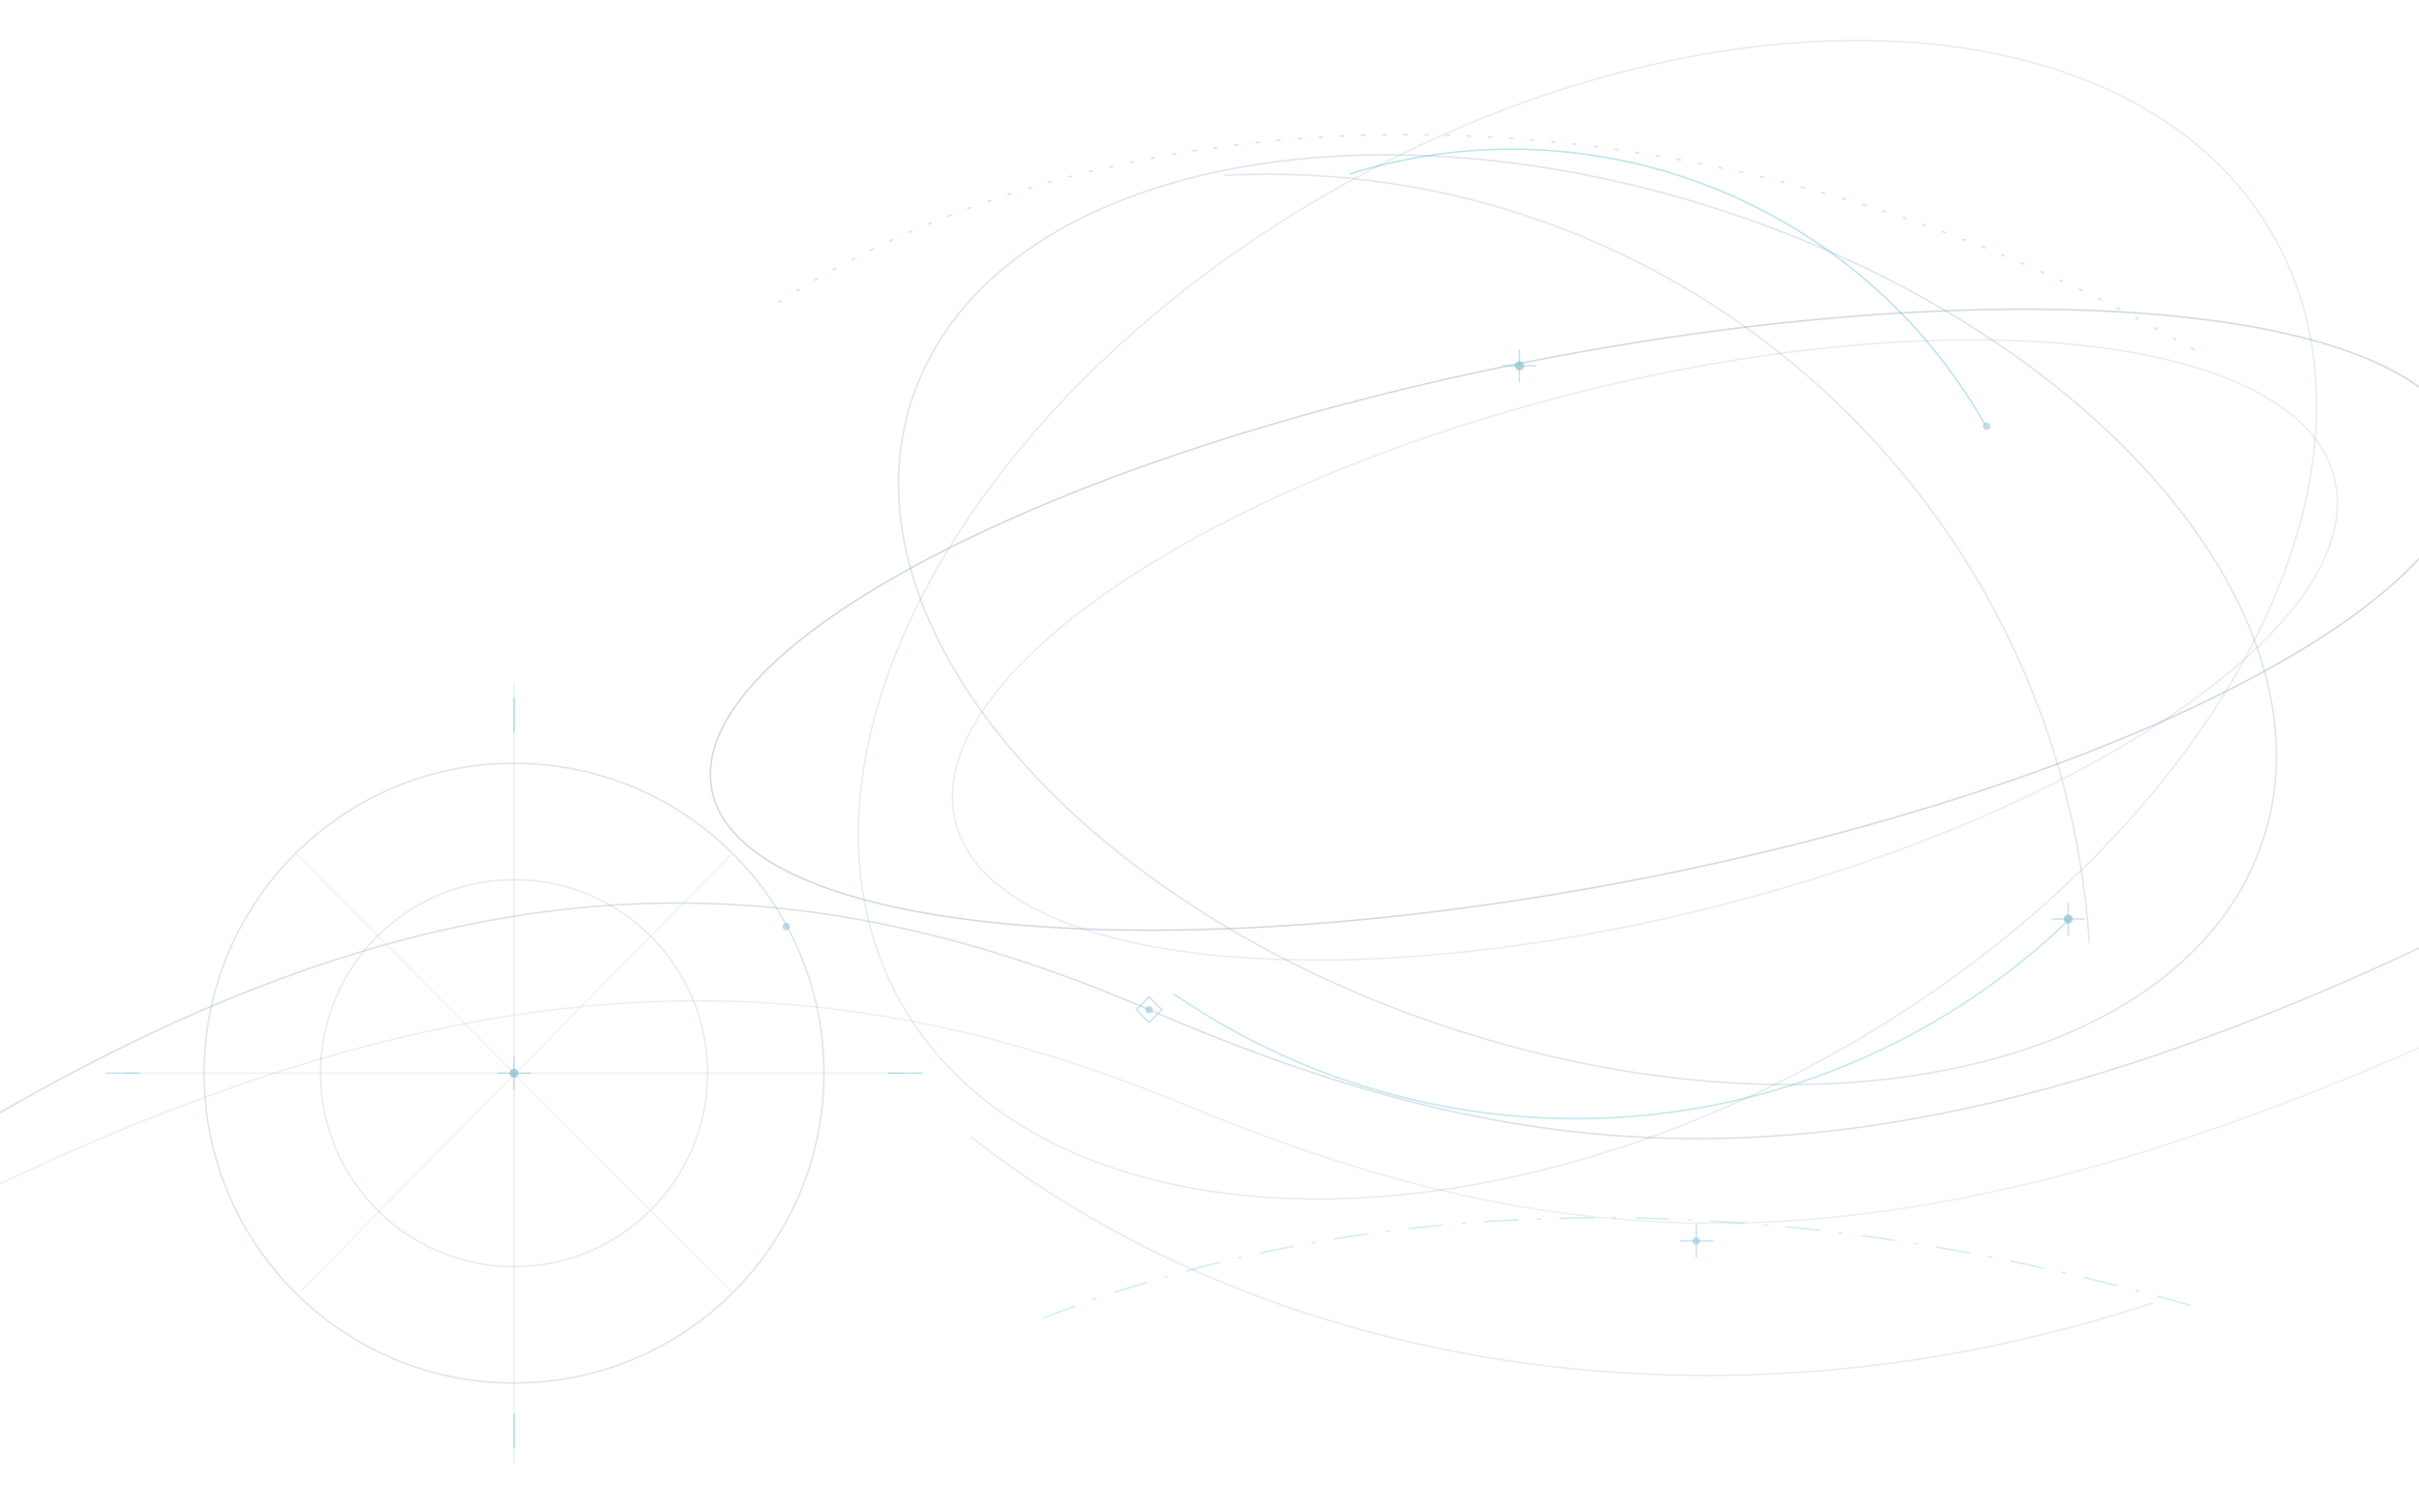
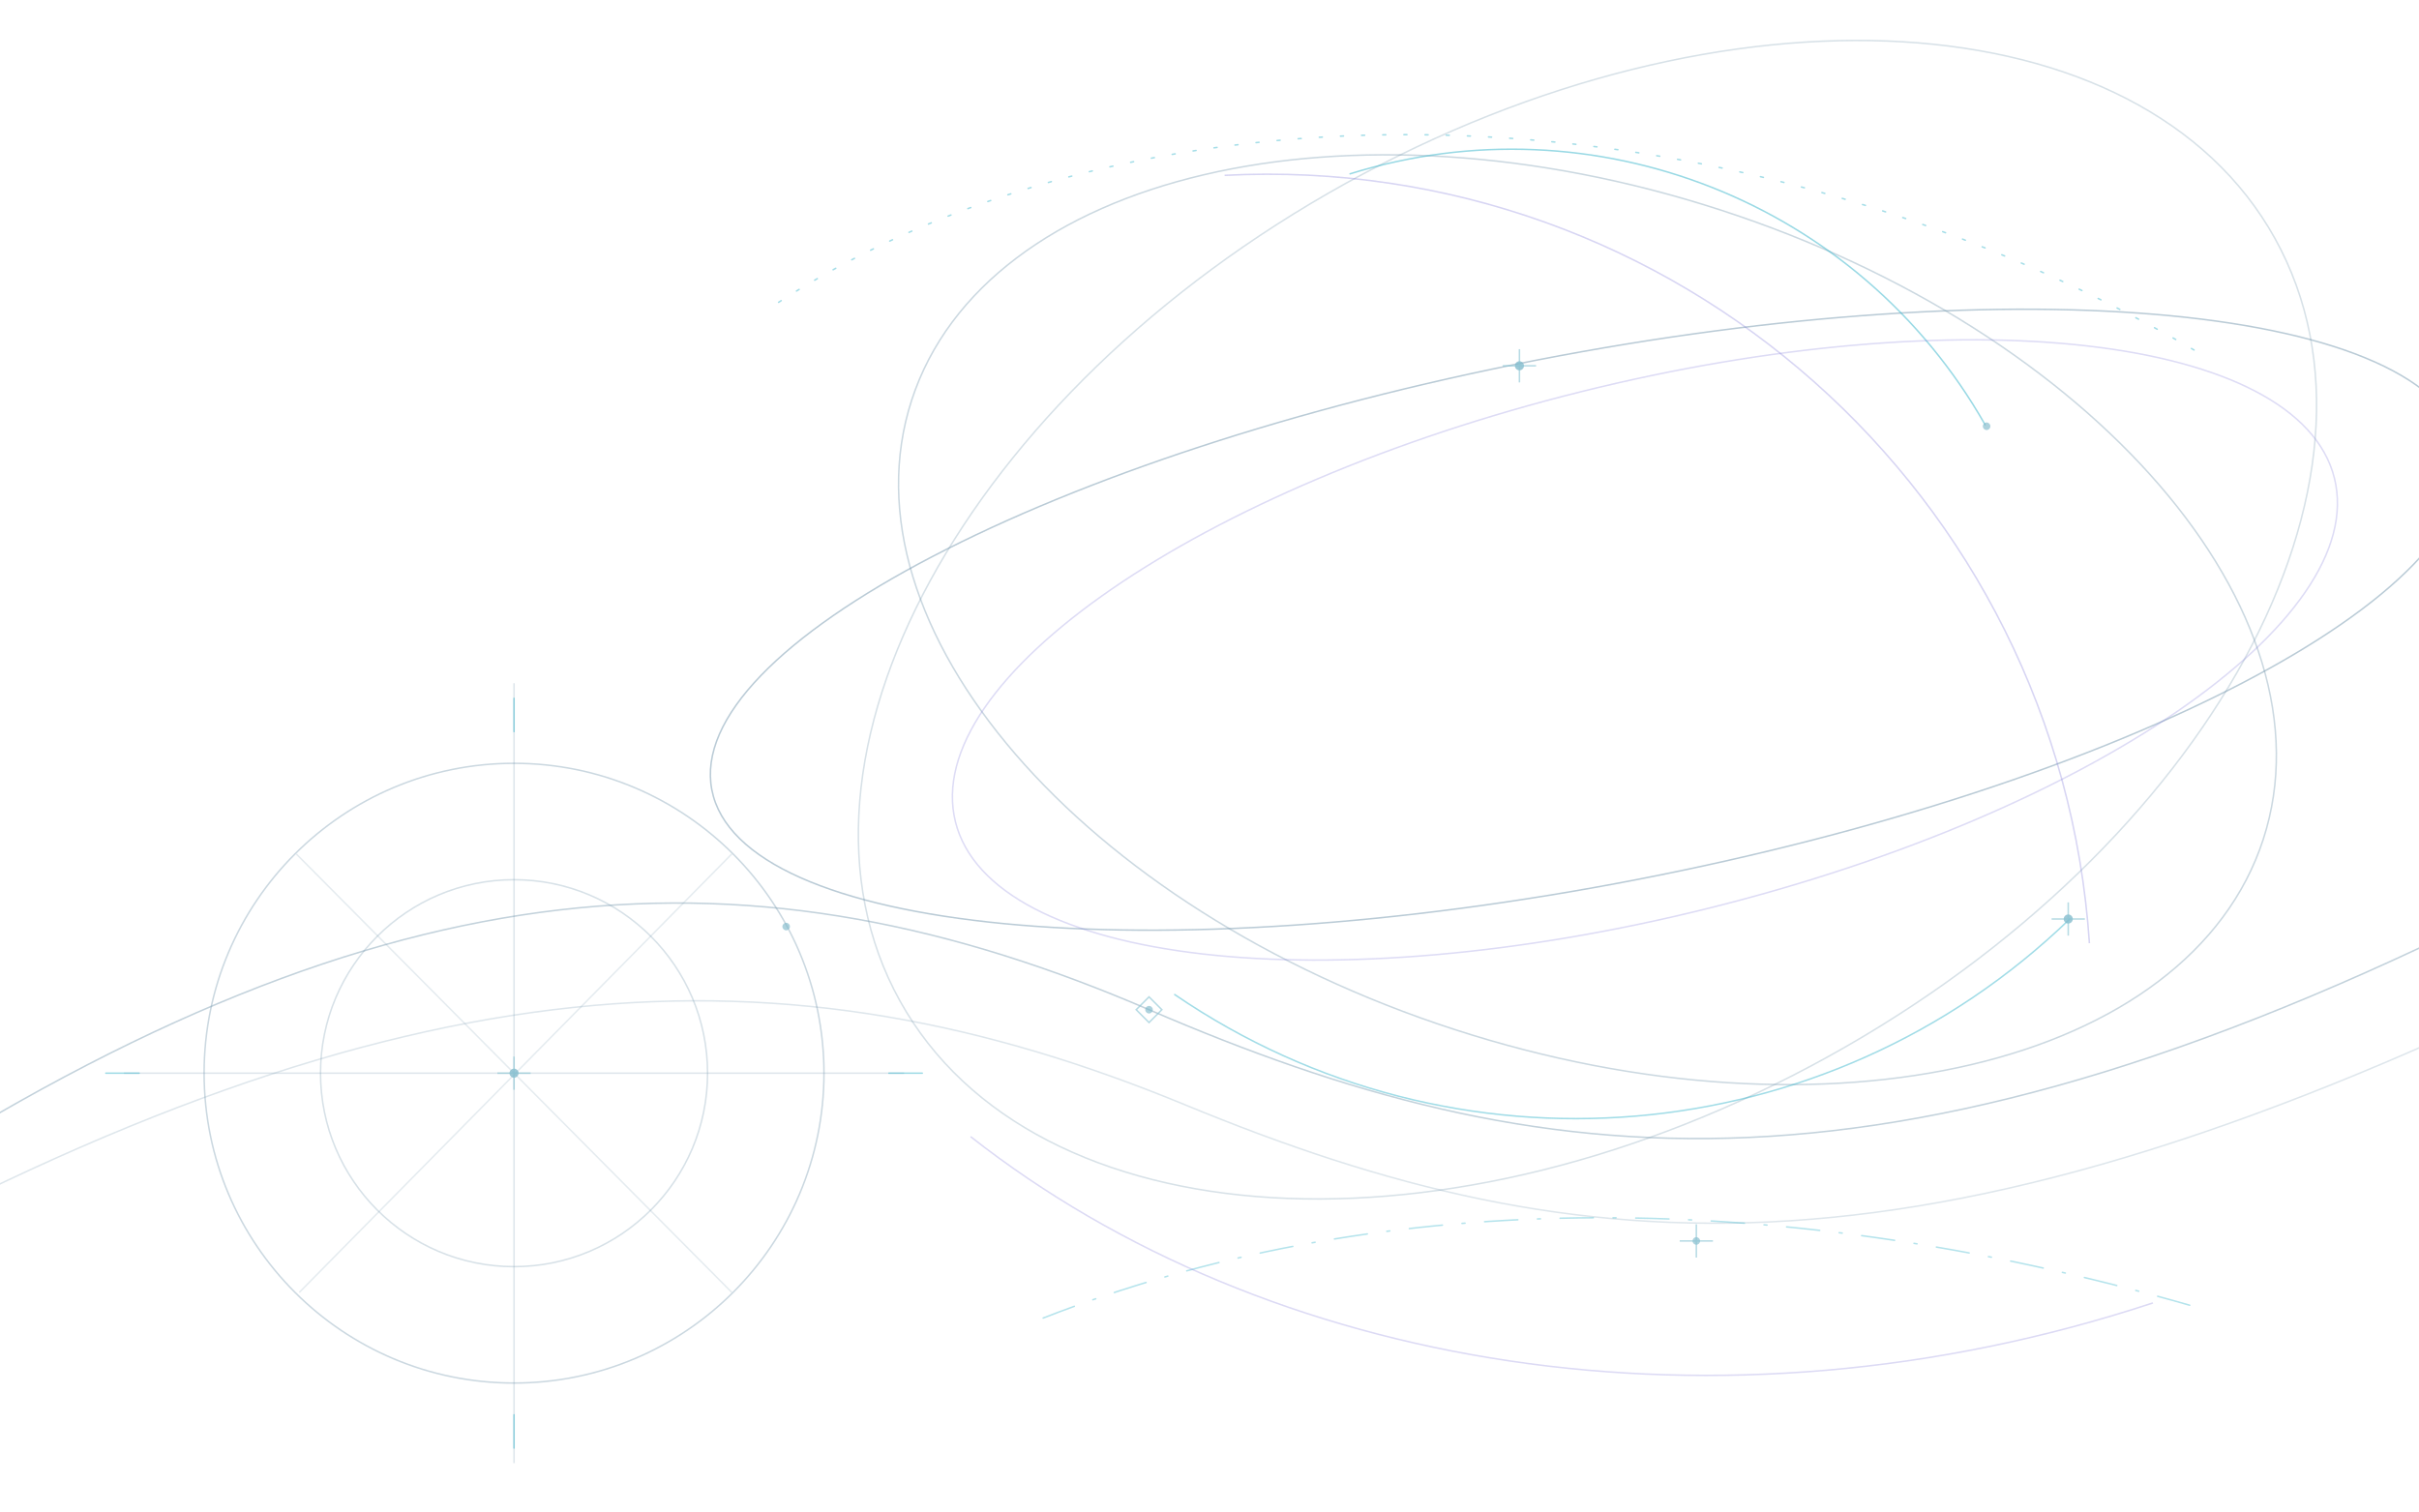
<svg xmlns="http://www.w3.org/2000/svg" viewBox="0 0 1600 1000" preserveAspectRatio="xMidYMid slice">
  <g fill="none" stroke="#6f93aa" stroke-width="1">
-     <ellipse cx="1050" cy="410" rx="590" ry="175" opacity=".34" transform="rotate(-11 1050 410)" />
-     <ellipse cx="1050" cy="410" rx="470" ry="285" opacity=".24" transform="rotate(18 1050 410)" />
-     <ellipse cx="1050" cy="410" rx="330" ry="520" opacity=".18" transform="rotate(61 1050 410)" />
-     <path d="M-80 785C260 565 500 556 760 668s492 140 920-80" opacity=".28" />
-     <path d="M-120 845C270 630 520 622 784 731s493 126 932-92" opacity=".14" />
-     <circle cx="340" cy="710" r="205" opacity=".24" />
-     <circle cx="340" cy="710" r="128" opacity=".18" />
-     <path d="M82 710h516M340 452v516" opacity=".14" />
-     <path d="M196 565l288 290M198 855l286-290" opacity=".1" />
+     <ellipse cx="1050" cy="410" rx="590" ry="175" opacity=".48" transform="rotate(-11 1050 410)" />
+     <ellipse cx="1050" cy="410" rx="470" ry="285" opacity=".36" transform="rotate(18 1050 410)" />
+     <ellipse cx="1050" cy="410" rx="330" ry="520" opacity=".28" transform="rotate(61 1050 410)" />
+     <path d="M-80 785C260 565 500 556 760 668s492 140 920-80" opacity=".42" />
+     <path d="M-120 845C270 630 520 622 784 731s493 126 932-92" opacity=".23" />
+     <circle cx="340" cy="710" r="205" opacity=".36" />
+     <circle cx="340" cy="710" r="128" opacity=".28" />
+     <path d="M82 710h516M340 452v516" opacity=".23" />
+     <path d="M196 565l288 290M198 855l286-290" opacity=".18" />
  </g>
  <g fill="none" stroke="#3bb6cc" stroke-linecap="round" stroke-width="1">
-     <path d="M515 200C746 50 1130 44 1452 232" opacity=".30" stroke-dasharray="2 12" />
-     <path d="M690 872c215-84 475-90 760-8" opacity=".24" stroke-dasharray="22 13 2 13" />
-     <path d="M893 115a360 360 0 0 1 420 166" opacity=".36" />
-     <path d="M777 658a470 470 0 0 0 592-50" opacity=".32" />
-     <path d="M340 484v-22m0 496v-22M92 710H70m540 0h-22" opacity=".35" />
+     <path d="M515 200C746 50 1130 44 1452 232" opacity=".46" stroke-dasharray="2 12" />
+     <path d="M690 872c215-84 475-90 760-8" opacity=".38" stroke-dasharray="22 13 2 13" />
+     <path d="M893 115a360 360 0 0 1 420 166" opacity=".52" />
+     <path d="M777 658a470 470 0 0 0 592-50" opacity=".48" />
+     <path d="M340 484v-22m0 496v-22M92 710H70m540 0h-22" opacity=".50" />
  </g>
  <g fill="none" stroke="#7d76d8" stroke-width="1">
-     <path d="M810 116a545 545 0 0 1 572 508" opacity=".20" />
-     <path d="M642 752c196 154 494 205 782 110" opacity=".17" />
-     <ellipse cx="1088" cy="430" rx="176" ry="470" opacity=".16" transform="rotate(76 1088 430)" />
+     <path d="M810 116a545 545 0 0 1 572 508" opacity=".31" />
+     <path d="M642 752c196 154 494 205 782 110" opacity=".27" />
+     <ellipse cx="1088" cy="430" rx="176" ry="470" opacity=".26" transform="rotate(76 1088 430)" />
  </g>
  <g fill="#7eb8ca">
-     <circle cx="340" cy="710" r="3" opacity=".62" />
-     <circle cx="520" cy="613" r="2.5" opacity=".48" />
-     <circle cx="760" cy="668" r="2.5" opacity=".48" />
-     <circle cx="1005" cy="242" r="3" opacity=".62" />
-     <circle cx="1314" cy="282" r="2.5" opacity=".48" />
-     <circle cx="1368" cy="608" r="3" opacity=".62" />
-     <circle cx="1122" cy="821" r="2.5" opacity=".48" />
+     <circle cx="340" cy="710" r="3" opacity=".76" />
+     <circle cx="520" cy="613" r="2.5" opacity=".64" />
+     <circle cx="760" cy="668" r="2.5" opacity=".64" />
+     <circle cx="1005" cy="242" r="3" opacity=".76" />
+     <circle cx="1314" cy="282" r="2.5" opacity=".64" />
+     <circle cx="1368" cy="608" r="3" opacity=".76" />
+     <circle cx="1122" cy="821" r="2.5" opacity=".64" />
  </g>
-   <g fill="none" stroke="#8bc5d4" stroke-width="1" opacity=".46">
+   <g fill="none" stroke="#8bc5d4" stroke-width="1" opacity=".62">
    <path d="M329 710h22M340 699v22" />
    <path d="M994 242h22M1005 231v22" />
    <path d="M1357 608h22M1368 597v22" />
    <path d="M1111 821h22M1122 810v22" />
    <rect x="754" y="662" width="12" height="12" transform="rotate(45 760 668)" />
  </g>
</svg>
